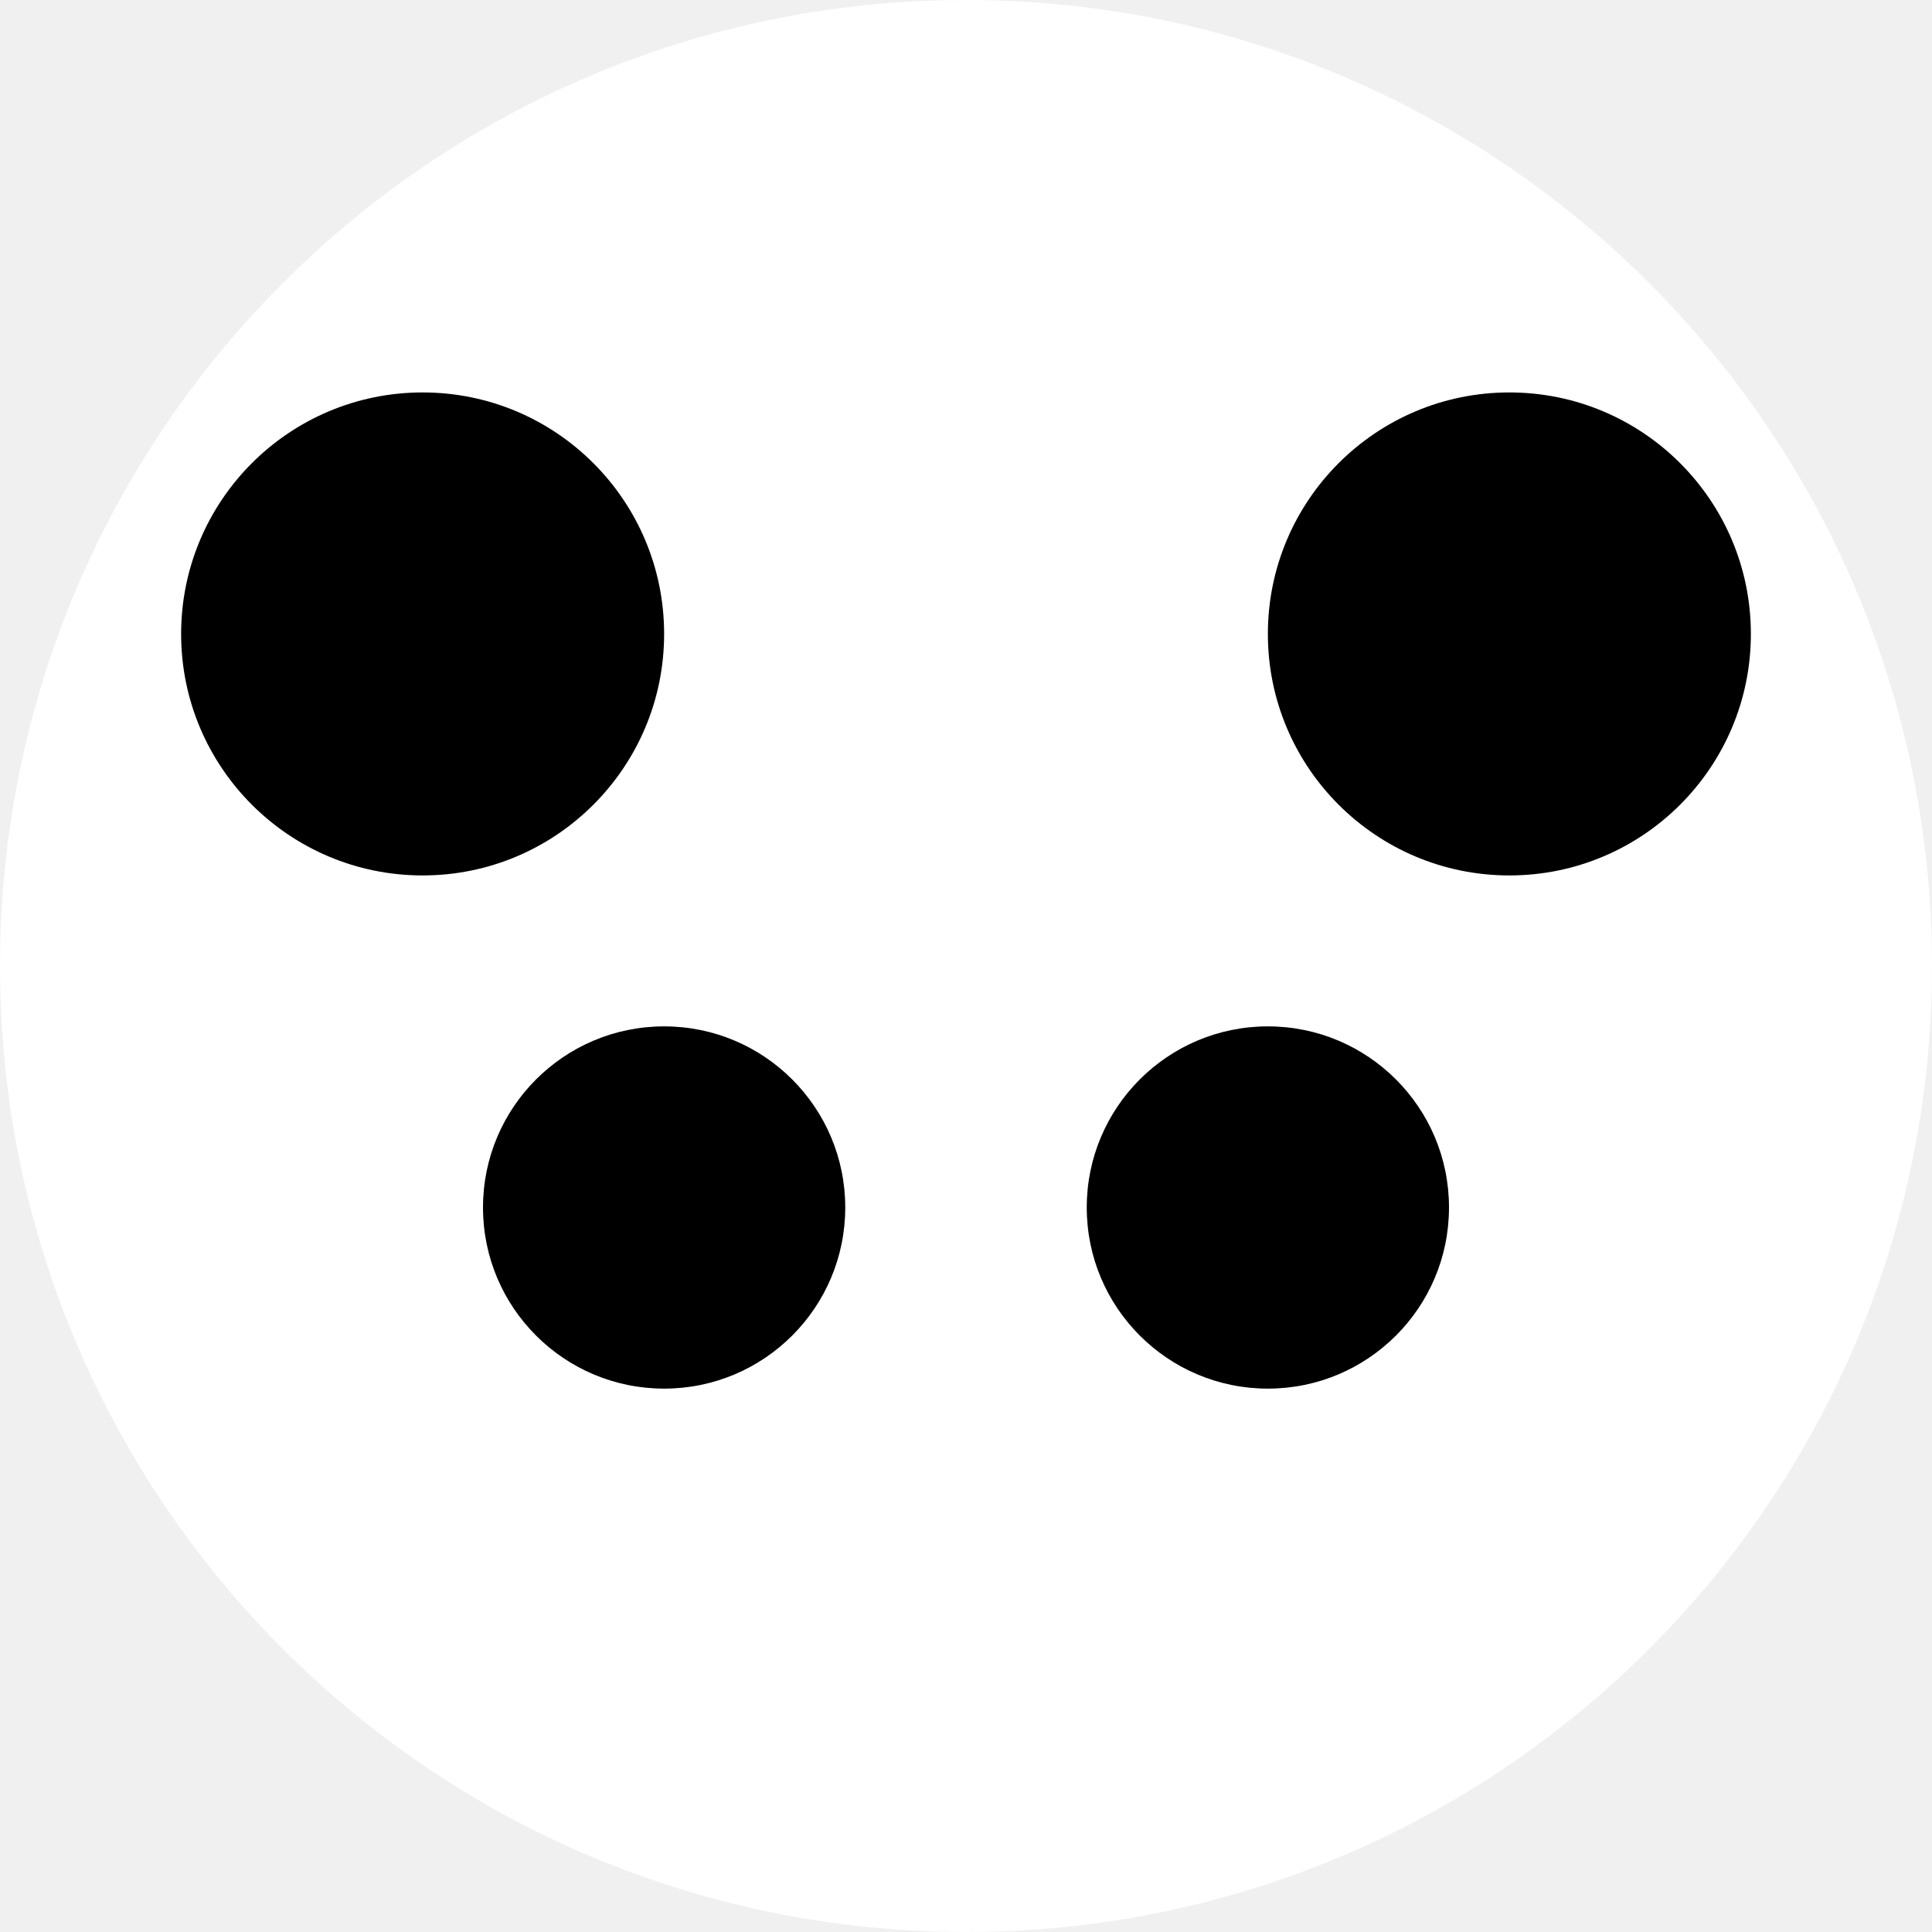
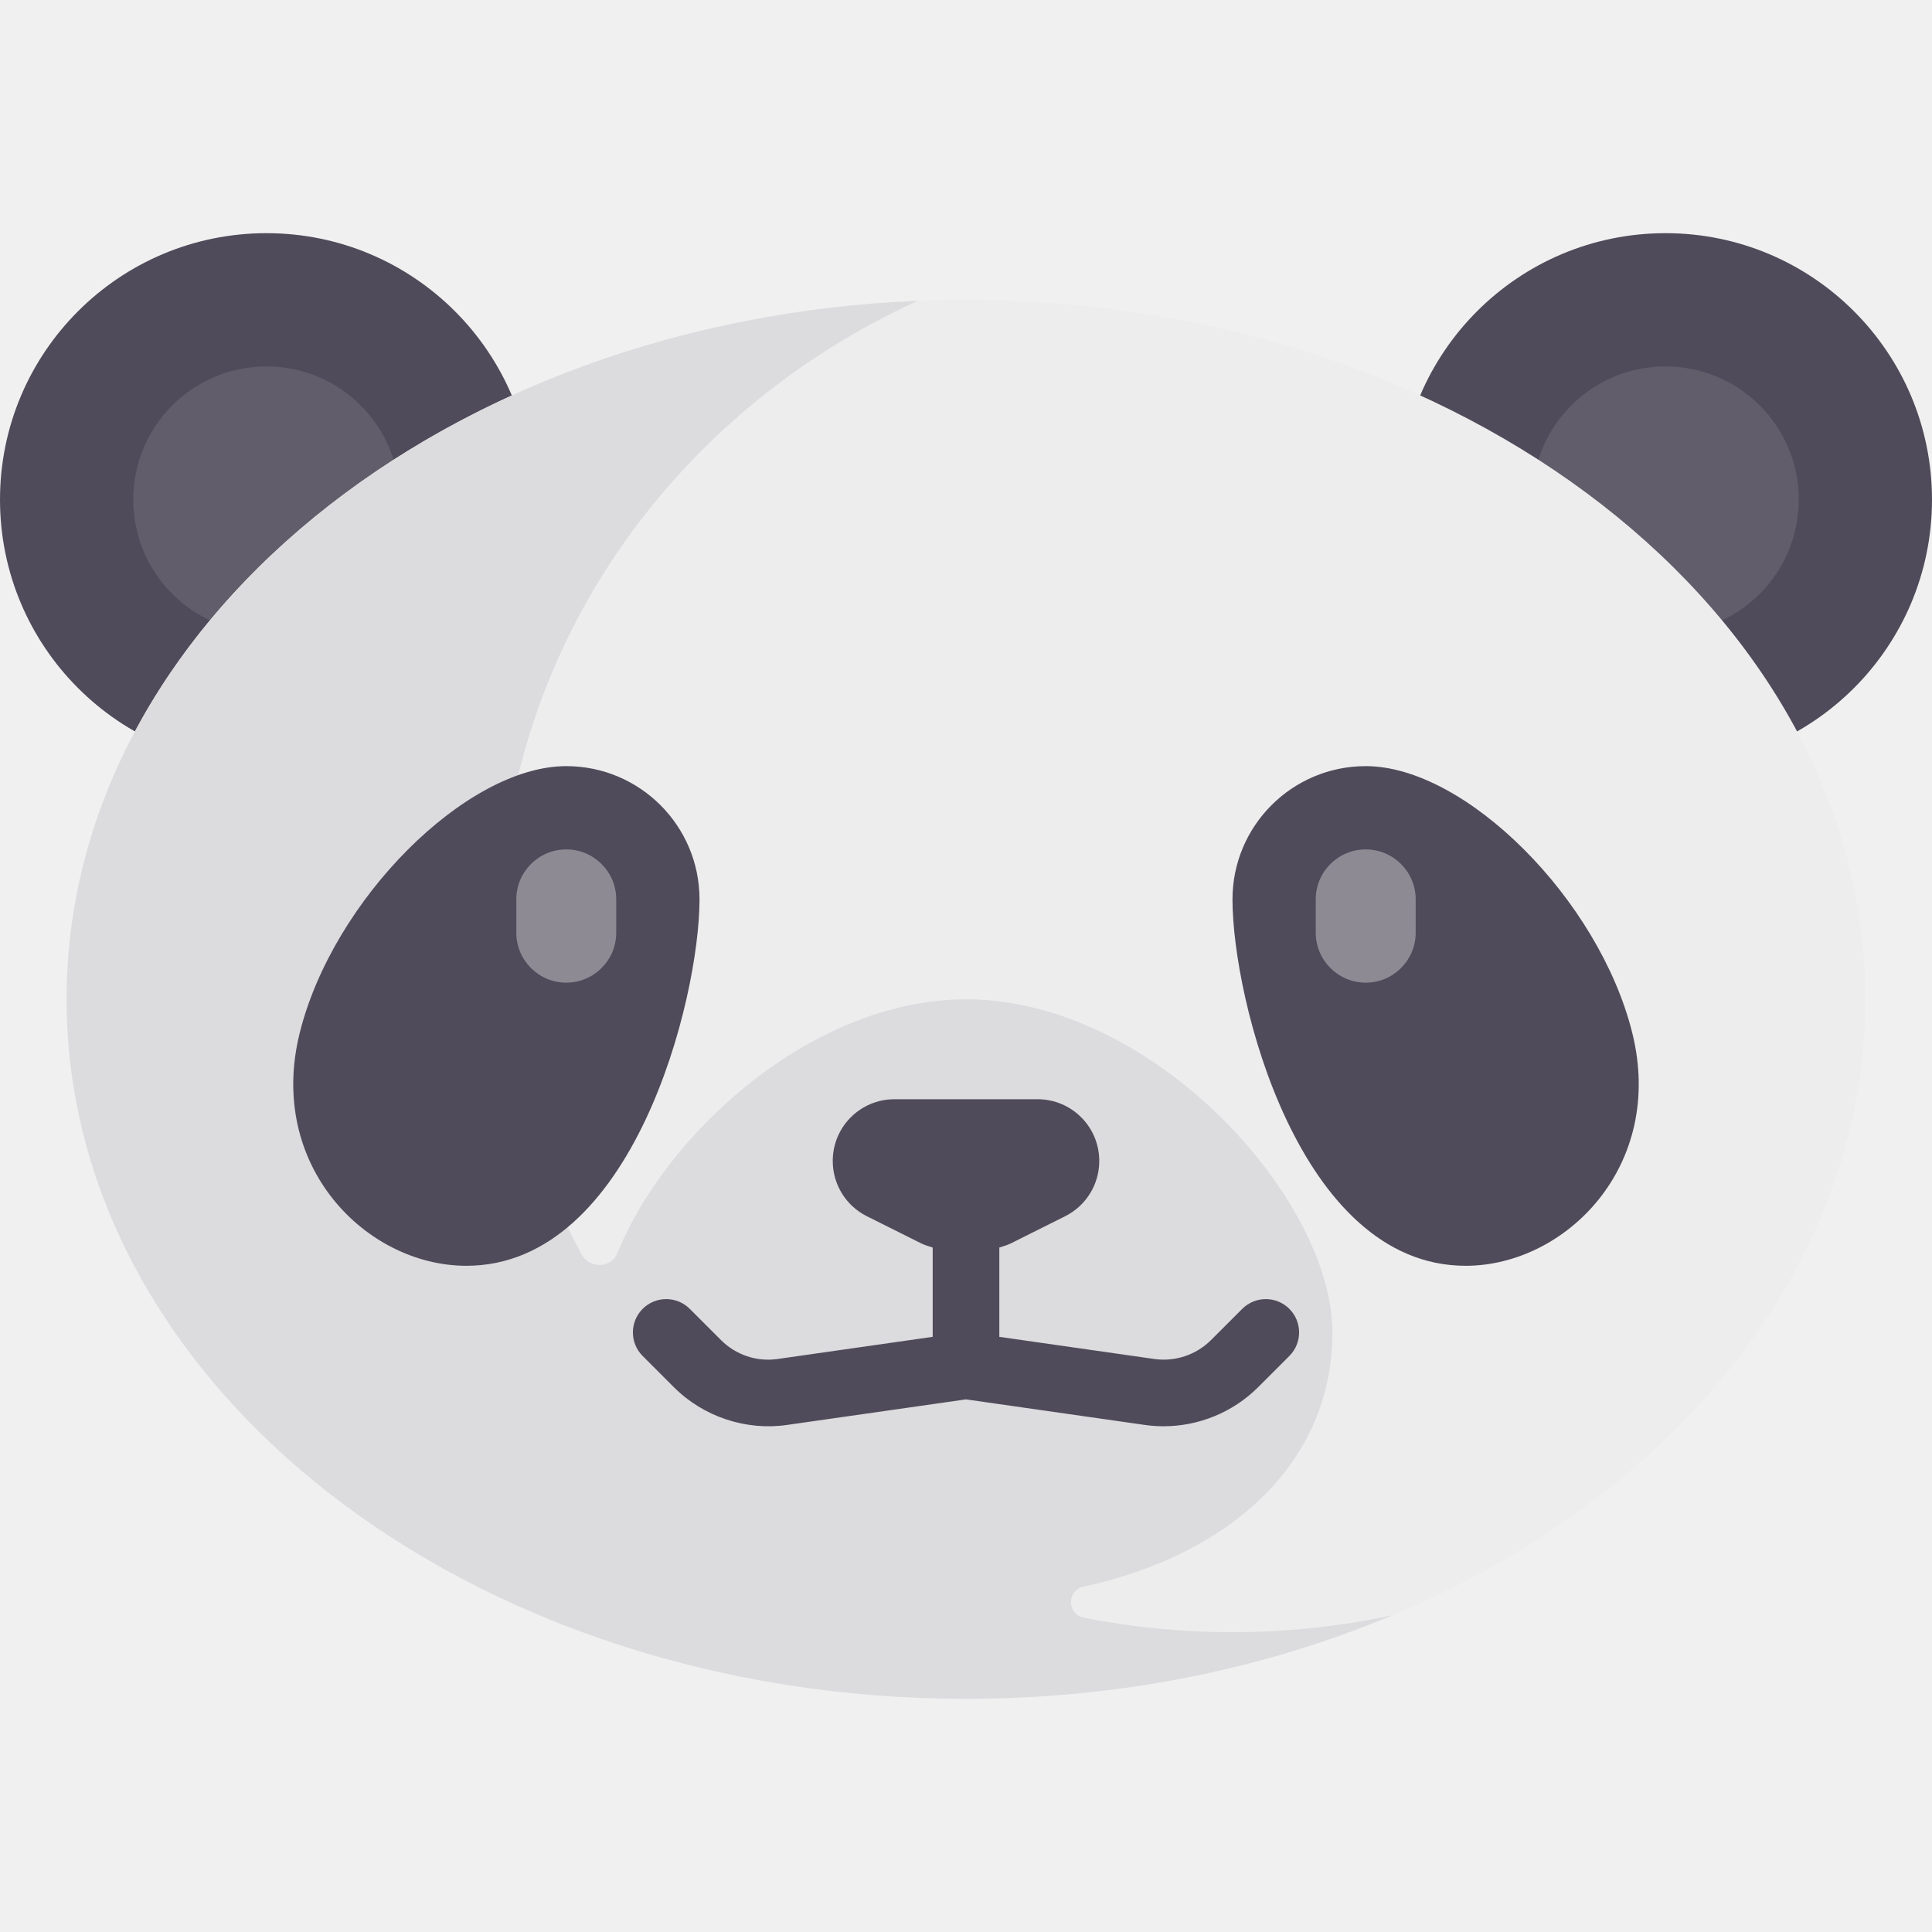
- <svg xmlns="http://www.w3.org/2000/svg" width="64" height="64" viewBox="0 0 64 64" fill="none">
-   <g clip-path="url(#clip0_201_3)">
-     <path d="M64 32C64 49.673 49.673 64 32 64C14.327 64 0 49.673 0 32C0 14.327 14.327 0 32 0C49.673 0 64 14.327 64 32Z" fill="white" />
-     <path d="M22 21C22 25.418 18.418 29 14 29C9.582 29 6 25.418 6 21C6 16.582 9.582 13 14 13C18.418 13 22 16.582 22 21Z" fill="black" />
-     <path d="M28 40C28 43.314 25.314 46 22 46C18.686 46 16 43.314 16 40C16 36.686 18.686 34 22 34C25.314 34 28 36.686 28 40Z" fill="black" />
-     <path d="M48 40C48 43.314 45.314 46 42 46C38.686 46 36 43.314 36 40C36 36.686 38.686 34 42 34C45.314 34 48 36.686 48 40Z" fill="black" />
-     <path d="M58 21C58 25.418 54.418 29 50 29C45.582 29 42 25.418 42 21C42 16.582 45.582 13 50 13C54.418 13 58 16.582 58 21Z" fill="black" />
-   </g>
-   <defs>
-     <clipPath id="clip0_201_3">
-       <rect width="64" height="64" fill="white" />
-     </clipPath>
-   </defs>
+ <svg xmlns="http://www.w3.org/2000/svg" t="1675269003320" class="icon" viewBox="0 0 1024 1024" version="1.1" p-id="3464" width="64" height="64">
+   <path d="M141.242 264.828m-141.242 0a141.242 141.242 0 1 0 282.484 0 141.242 141.242 0 1 0-282.484 0Z" fill="#504B5A" p-id="3465" />
+   <path d="M141.242 264.828m-70.62 0a70.62 70.62 0 1 0 141.24 0 70.62 70.62 0 1 0-141.24 0Z" fill="#625D6B" p-id="3466">
+   </path>
+   <path d="M882.758 264.828m-141.242 0a141.242 141.242 0 1 0 282.484 0 141.242 141.242 0 1 0-282.484 0Z" fill="#504B5A" p-id="3467" />
+   <path d="M882.758 264.828m-70.62 0a70.62 70.62 0 1 0 141.24 0 70.62 70.62 0 1 0-141.24 0Z" fill="#625D6B" p-id="3468">
+   </path>
+   <path d="M35.31 529.656a476.69 370.758 0 1 0 953.38 0 476.69 370.758 0 1 0-953.38 0Z" fill="#EDEDEE" p-id="3469">
+   </path>
+   <path d="M653.242 865.104c-26.99 0-53.32-2.662-78.746-7.688-9.062-1.792-9.16-14.498-0.134-16.464 76.666-16.692 131.846-64.838 131.846-134.744 0-70.62-94.928-176.552-194.206-176.552-80.91 0-158.724 70.302-184.784 134.554-3.294 8.126-14.754 8.342-18.942 0.638-27.752-51.044-43.448-109.02-43.448-170.502 0-147.788 90.604-275.344 221.666-334.908-251.406 10.312-451.184 172.11-451.184 370.218 0 204.764 213.422 370.758 476.69 370.758 81.798 0 158.768-16.046 226.036-44.28a406.942 406.942 0 0 1-84.794 8.97z" fill="#DCDBDE" p-id="3470" />
+   <path d="M370.758 476.69c0 52.966-35.31 194.206-123.586 194.206-52.966 0-105.932-52.966-88.276-123.586s88.276-141.242 141.242-141.242c39.002 0 70.62 31.62 70.62 70.622zM653.242 476.69c0 52.966 35.31 194.206 123.586 194.206 52.966 0 105.932-52.966 88.276-123.586-17.656-70.62-88.276-141.242-141.242-141.242-39.002 0-70.62 31.62-70.62 70.622zM683.38 693.724a17.65 17.65 0 0 0-24.966 0l-16.586 16.578c-7.828 7.81-19.034 11.55-29.966 10l-82.206-11.748v-47.32c2.018-0.718 4.092-1.212 6.032-2.18l28.88-14.44a32.656 32.656 0 0 0 18.054-29.212v-0.12c0-18.04-14.622-32.662-32.662-32.662h-75.918c-18.04 0-32.662 14.622-32.662 32.662v0.118a32.66 32.66 0 0 0 18.054 29.212l28.88 14.44c1.938 0.968 4.014 1.464 6.032 2.18v47.318l-82.19 11.74c-11.086 1.612-22.156-2.18-29.982-9.982l-16.588-16.586a17.65 17.65 0 0 0-24.966 0 17.65 17.65 0 0 0 0 24.966l16.588 16.596c15.656 15.63 38.138 23.112 59.93 19.966L512 741.698l94.878 13.562c3.276 0.466 6.57 0.69 9.844 0.69 18.586 0 36.776-7.388 50.07-20.672l16.588-16.586a17.65 17.65 0 0 0 0-24.968z" fill="#504B5A" p-id="3471" />
+   <path d="M300.138 520.828c-14.62 0-26.482-11.854-26.482-26.482v-17.656c0-14.63 11.862-26.482 26.482-26.482s26.482 11.854 26.482 26.482v17.656c0 14.628-11.862 26.482-26.482 26.482zM723.862 520.828c-14.62 0-26.482-11.854-26.482-26.482v-17.656c0-14.63 11.862-26.482 26.482-26.482s26.482 11.854 26.482 26.482v17.656c0 14.628-11.862 26.482-26.482 26.482z" fill="#8D8A94" p-id="3472" />
</svg>
